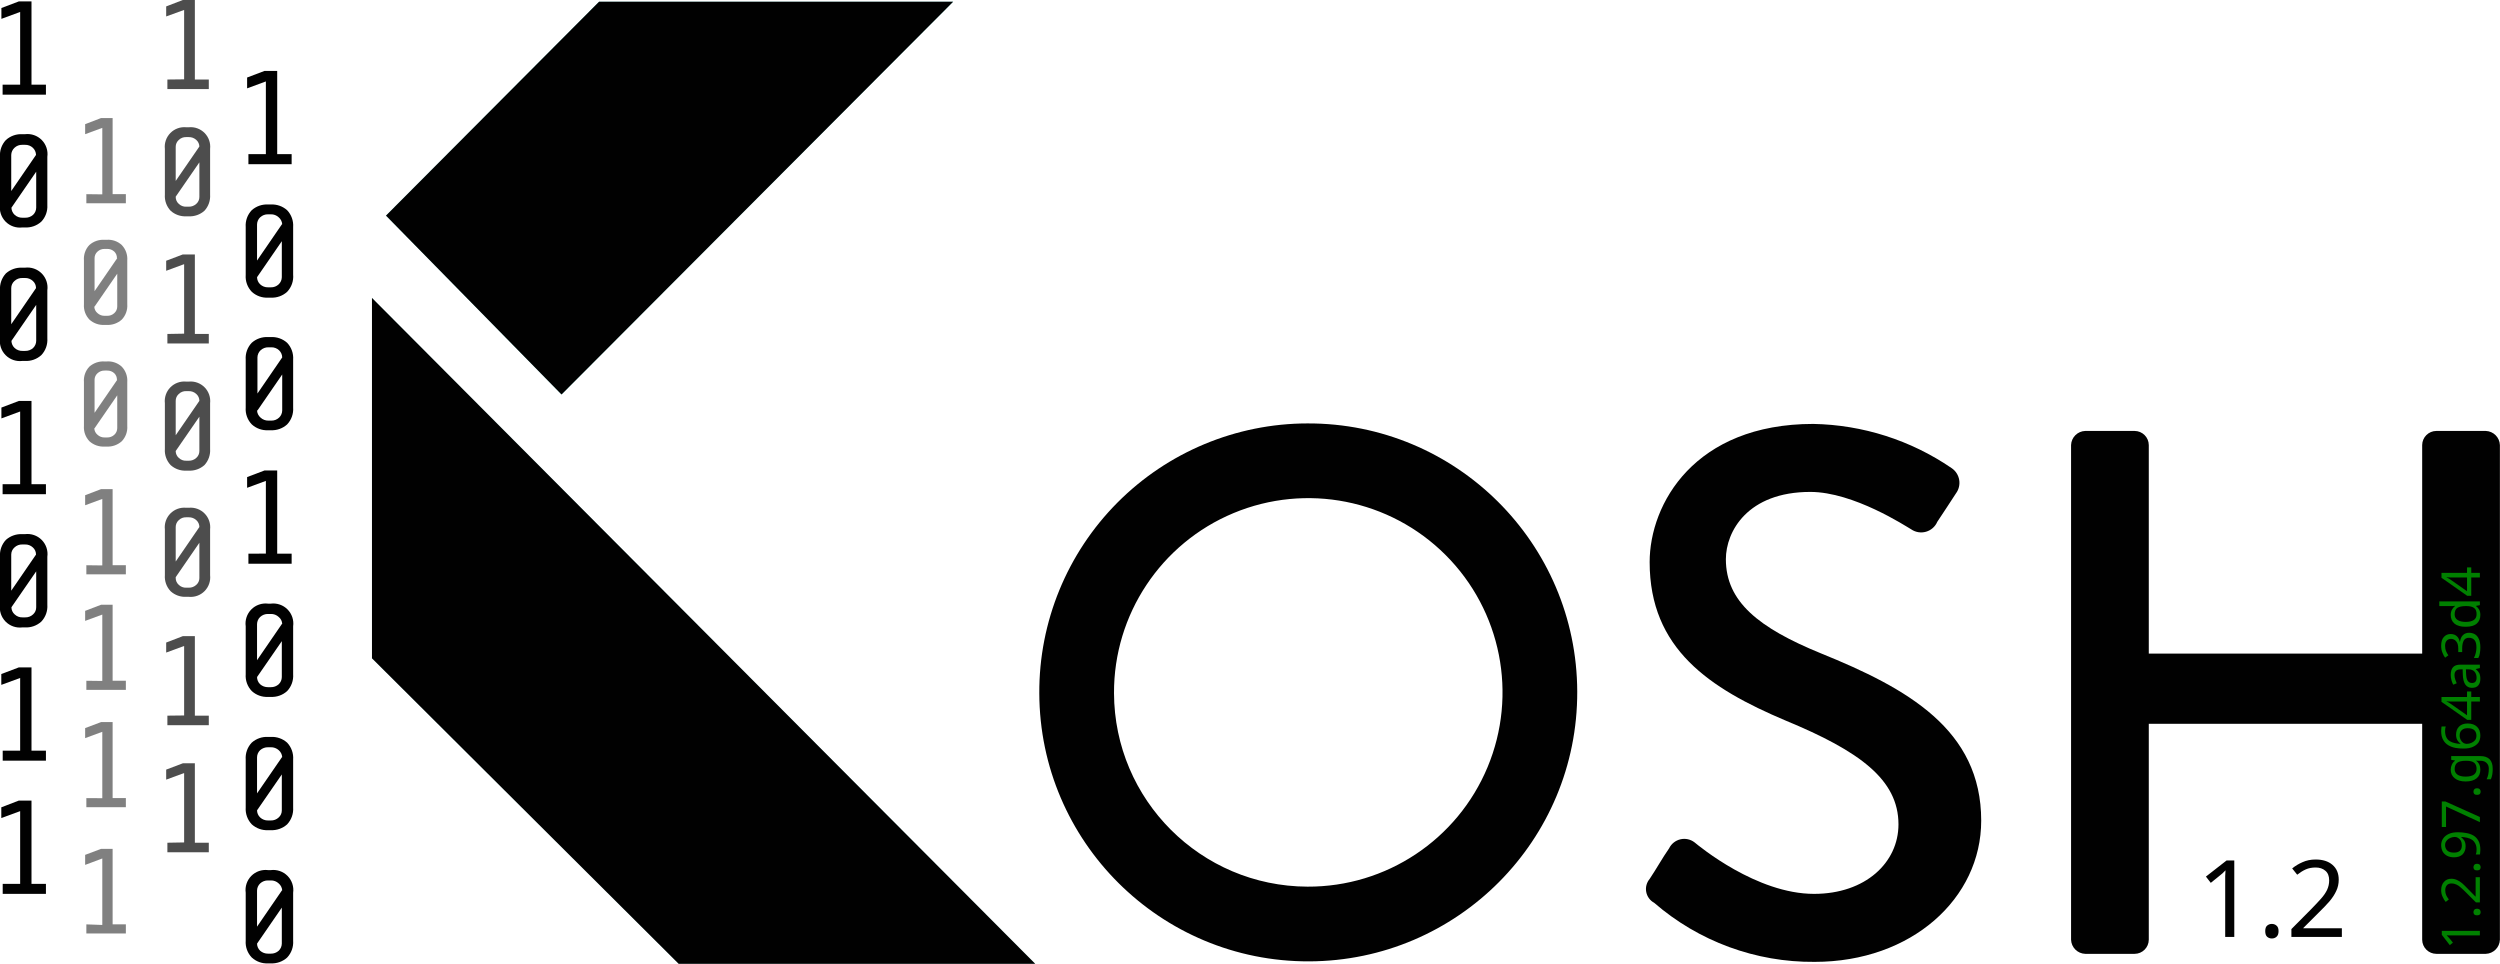
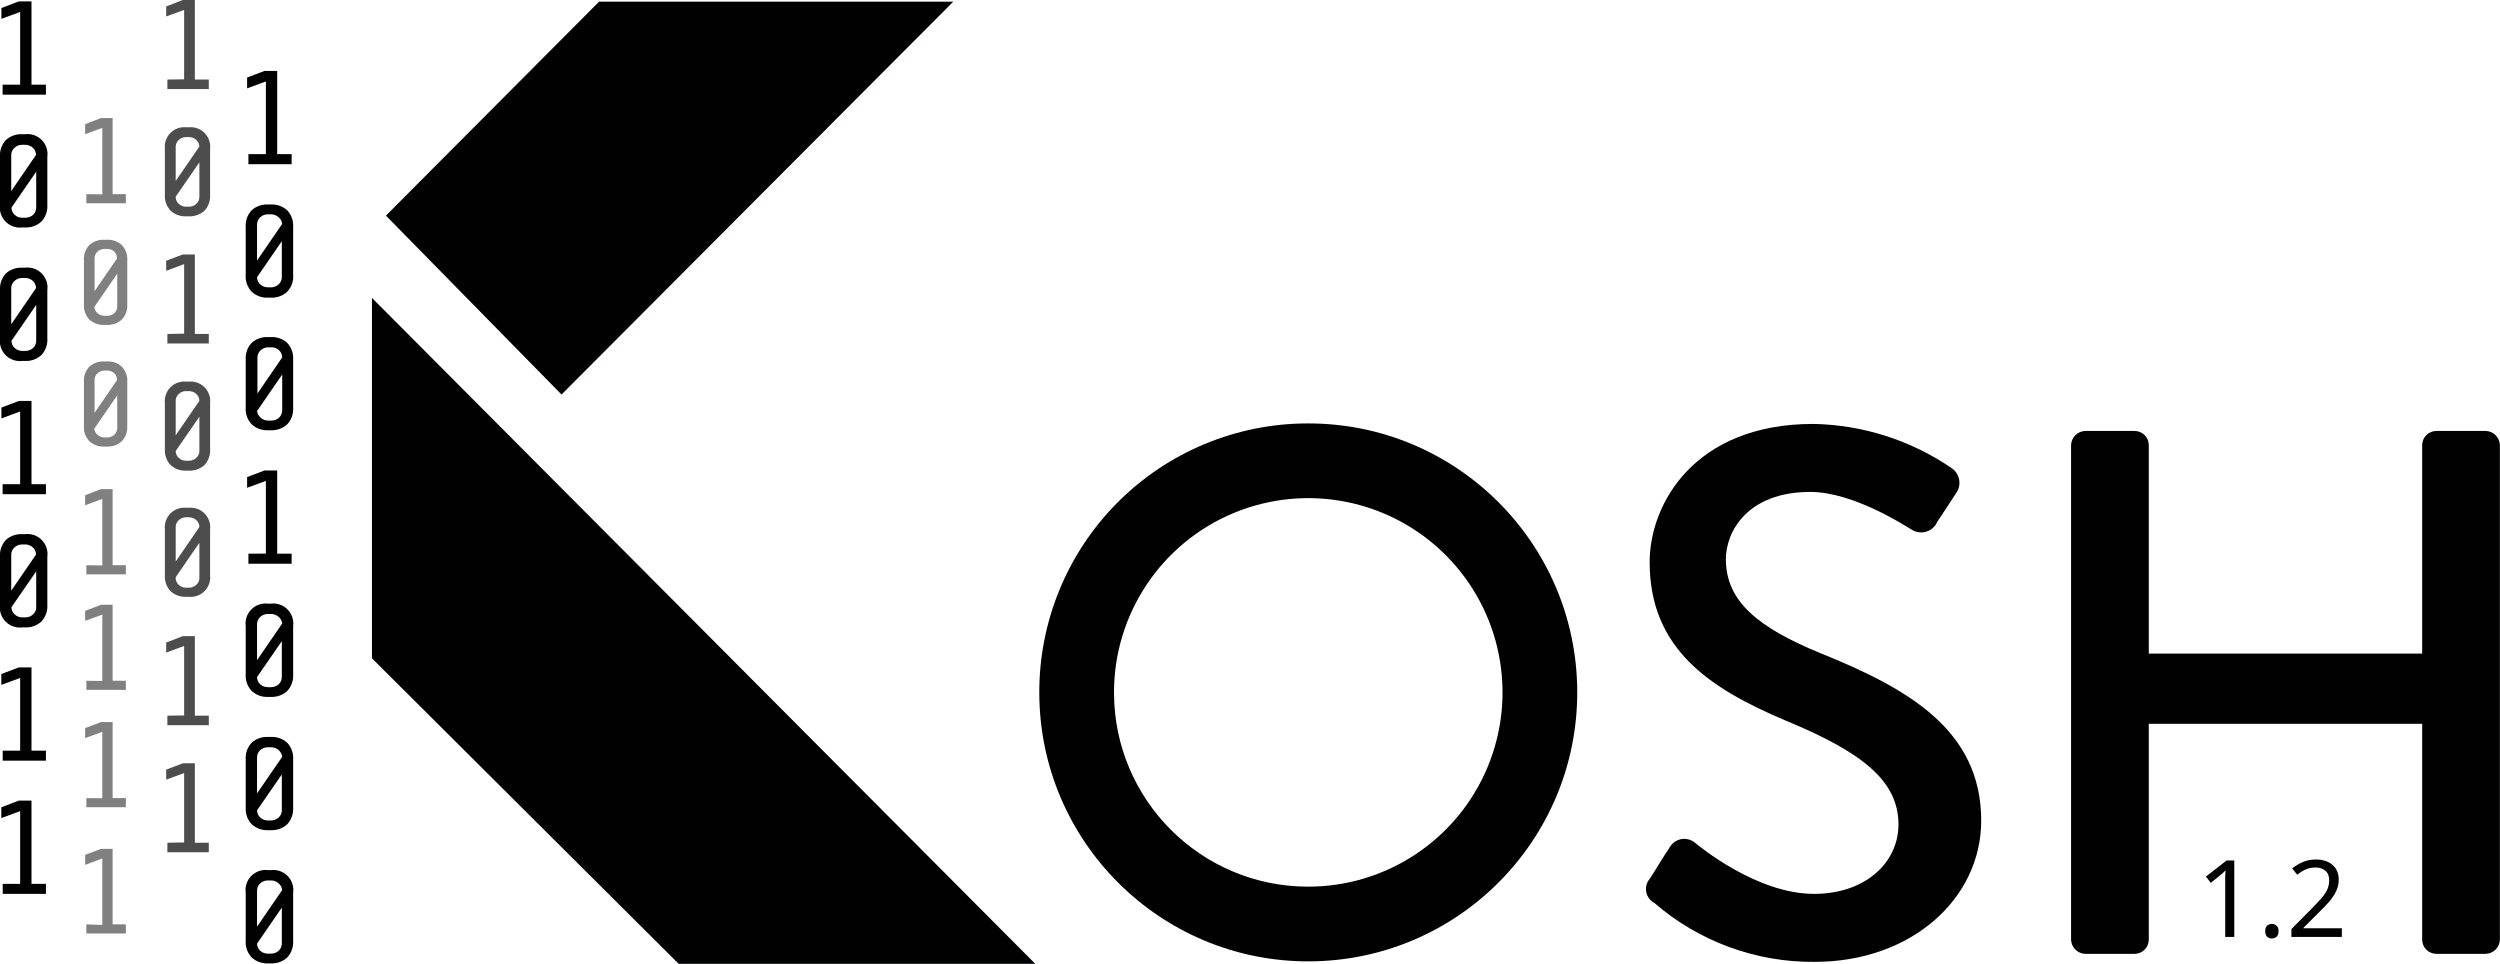
<svg xmlns="http://www.w3.org/2000/svg" viewBox="0 0 249.28 96.1" version="1.1" id="svg5833">
  <defs id="defs5750">
    <style id="style5748">.cls-1{isolation:isolate;}.cls-2,.cls-3,.cls-4,.cls-6{fill:#010101;}.cls-2,.cls-3,.cls-4,.cls-5{mix-blend-mode:multiply;}.cls-3{opacity:0.7;}.cls-4{opacity:0.5;}.cls-5{fill:#afdedc;}</style>
  </defs>
  <path class="cls-2" d="m 0.26,8.44 v 1 h 4.32 v -1 H 3.14 V 0.14 H 1.88 L 0.14,0.8 V 1.88 L 2.01,1.19 v 7.25 z" id="path5752" style="isolation:isolate;mix-blend-mode:multiply;fill:#010101" />
  <path class="cls-2" d="M 4.72,20.45 V 15.64 A 2,2 0 0 0 2.49,13.38 H 2.23 A 2.25,2.25 0 0 0 0.59,13.96 2.21,2.21 0 0 0 0,15.64 v 4.78 a 2,2 0 0 0 2.23,2.26 h 0.26 a 2.24,2.24 0 0 0 1.63,-0.58 2.21,2.21 0 0 0 0.6,-1.65 z m -1.13,-5 -2.47,3.6 v -3.6 a 1,1 0 0 1 0.32,-0.71 1.08,1.08 0 0 1 0.79,-0.3 h 0.26 a 1.09,1.09 0 0 1 0.79,0.3 1,1 0 0 1 0.31,0.68 z m -2.45,5.26 2.47,-3.59 v 3.59 A 1,1 0 0 1 3.3,21.42 1.13,1.13 0 0 1 2.51,21.71 H 2.25 A 1.11,1.11 0 0 1 1.46,21.42 1,1 0 0 1 1.14,20.71 Z" id="path5754" style="isolation:isolate;mix-blend-mode:multiply;fill:#010101" />
  <path class="cls-2" d="M 4.72,33.73 V 28.95 A 2,2 0 0 0 2.49,26.69 H 2.23 A 2.29,2.29 0 0 0 0.59,27.26 2.25,2.25 0 0 0 0,28.95 v 4.78 a 2,2 0 0 0 2.23,2.26 h 0.26 a 2.24,2.24 0 0 0 1.63,-0.58 2.21,2.21 0 0 0 0.6,-1.68 z m -1.13,-5 -2.47,3.6 v -3.6 a 0.94,0.94 0 0 1 0.32,-0.71 1.08,1.08 0 0 1 0.79,-0.3 h 0.26 a 1.09,1.09 0 0 1 0.79,0.3 0.93,0.93 0 0 1 0.31,0.68 z M 1.14,33.99 3.61,30.4 v 3.59 A 1,1 0 0 1 3.3,34.7 1.13,1.13 0 0 1 2.51,34.99 H 2.25 A 1.11,1.11 0 0 1 1.46,34.7 1,1 0 0 1 1.14,33.99 Z" id="path5756" style="isolation:isolate;mix-blend-mode:multiply;fill:#010101" />
  <path class="cls-2" d="m 0.26,48.28 v 1 h 4.32 v -1 H 3.14 v -8.3 H 1.88 l -1.74,0.66 v 1.08 l 1.87,-0.69 v 7.25 z" id="path5758" style="isolation:isolate;mix-blend-mode:multiply;fill:#010101" />
  <path class="cls-2" d="M 4.72,60.3 V 55.52 A 2,2 0 0 0 2.49,53.26 H 2.23 A 2.29,2.29 0 0 0 0.59,53.83 2.23,2.23 0 0 0 0,55.52 v 4.78 a 2,2 0 0 0 2.23,2.26 h 0.26 a 2.24,2.24 0 0 0 1.63,-0.58 2.21,2.21 0 0 0 0.6,-1.68 z m -1.13,-5 -2.47,3.6 v -3.6 a 0.94,0.94 0 0 1 0.32,-0.71 1.08,1.08 0 0 1 0.79,-0.3 h 0.26 a 1.09,1.09 0 0 1 0.79,0.3 0.93,0.93 0 0 1 0.31,0.68 z m -2.45,5.25 2.47,-3.58 v 3.58 A 0.93,0.93 0 0 1 3.3,61.26 1.09,1.09 0 0 1 2.51,61.56 H 2.25 A 1.08,1.08 0 0 1 1.46,61.26 0.94,0.94 0 0 1 1.14,60.55 Z" id="path5760" style="isolation:isolate;mix-blend-mode:multiply;fill:#010101" />
  <path class="cls-2" d="m 0.27,74.85 v 1 h 4.31 v -1 H 3.14 v -8.3 H 1.87 l -1.74,0.66 v 1.08 L 2.01,67.6 v 7.25 z" id="path5762" style="isolation:isolate;mix-blend-mode:multiply;fill:#010101" />
  <path class="cls-2" d="m 0.27,88.13 v 1 h 4.31 v -1 H 3.14 v -8.3 H 1.87 L 0.13,80.5 v 1.07 l 1.88,-0.69 v 7.25 z" id="path5764" style="isolation:isolate;mix-blend-mode:multiply;fill:#010101" />
  <path class="cls-2" d="m 24.77,15.37 v 1 h 4.31 v -1 h -1.44 v -8.3 h -1.26 l -1.74,0.66 v 1.08 l 1.87,-0.69 v 7.25 z" id="path5766" style="isolation:isolate;mix-blend-mode:multiply;fill:#010101" />
  <path class="cls-2" d="M 29.23,27.38 V 22.64 A 2.21,2.21 0 0 0 28.63,20.96 2.26,2.26 0 0 0 27,20.39 h -0.27 a 2.26,2.26 0 0 0 -1.63,0.57 2.21,2.21 0 0 0 -0.6,1.68 v 4.78 a 2.18,2.18 0 0 0 0.61,1.68 2.22,2.22 0 0 0 1.62,0.58 H 27 a 2.26,2.26 0 0 0 1.63,-0.58 2.21,2.21 0 0 0 0.6,-1.72 z m -1.13,-5 -2.47,3.6 v -3.6 a 1,1 0 0 1 0.31,-0.71 1.11,1.11 0 0 1 0.79,-0.3 H 27 a 1.09,1.09 0 0 1 0.79,0.3 1,1 0 0 1 0.35,0.68 z m -2.47,5.26 2.47,-3.59 v 3.59 a 1,1 0 0 1 -0.31,0.71 1.09,1.09 0 0 1 -0.79,0.3 h -0.27 a 1.11,1.11 0 0 1 -0.79,-0.3 1,1 0 0 1 -0.31,-0.71 z" id="path5768" style="isolation:isolate;mix-blend-mode:multiply;fill:#010101" />
  <path class="cls-2" d="M 29.23,40.64 V 35.86 A 2.21,2.21 0 0 0 28.63,34.18 2.26,2.26 0 0 0 27,33.61 h -0.27 a 2.26,2.26 0 0 0 -1.63,0.57 2.21,2.21 0 0 0 -0.6,1.68 v 4.78 a 2.18,2.18 0 0 0 0.61,1.68 2.22,2.22 0 0 0 1.62,0.58 H 27 a 2.26,2.26 0 0 0 1.63,-0.58 2.21,2.21 0 0 0 0.6,-1.68 z m -1.09,-5 -2.47,3.6 v -3.6 a 1,1 0 0 1 0.31,-0.71 1.11,1.11 0 0 1 0.79,-0.3 h 0.27 a 1.09,1.09 0 0 1 0.79,0.3 1,1 0 0 1 0.31,0.71 z m -2.47,5.29 2.47,-3.59 v 3.59 a 1,1 0 0 1 -0.31,0.71 1.09,1.09 0 0 1 -0.79,0.3 h -0.27 a 1.11,1.11 0 0 1 -0.79,-0.3 1,1 0 0 1 -0.35,-0.72 z" id="path5770" style="isolation:isolate;mix-blend-mode:multiply;fill:#010101" />
  <path class="cls-2" d="m 24.77,55.21 v 1 h 4.31 v -1 h -1.44 v -8.3 h -1.26 l -1.74,0.66 v 1.07 l 1.87,-0.69 v 7.25 z" id="path5772" style="isolation:isolate;mix-blend-mode:multiply;fill:#010101" />
  <path class="cls-2" d="M 29.23,67.23 V 62.45 A 2,2 0 0 0 27,60.19 h -0.27 a 2,2 0 0 0 -2.23,2.26 v 4.78 a 2.18,2.18 0 0 0 0.61,1.68 2.22,2.22 0 0 0 1.62,0.58 H 27 a 2.26,2.26 0 0 0 1.63,-0.58 2.21,2.21 0 0 0 0.6,-1.68 z m -1.13,-5 -2.47,3.6 v -3.6 a 1,1 0 0 1 0.31,-0.71 1.11,1.11 0 0 1 0.79,-0.3 H 27 a 1.09,1.09 0 0 1 0.79,0.3 0.93,0.93 0 0 1 0.35,0.68 z m -2.47,5.28 2.47,-3.58 v 3.58 A 1,1 0 0 1 27.79,68.23 1.13,1.13 0 0 1 27,68.52 h -0.27 a 1.15,1.15 0 0 1 -0.79,-0.29 1,1 0 0 1 -0.31,-0.75 z" id="path5774" style="isolation:isolate;mix-blend-mode:multiply;fill:#010101" />
  <path class="cls-2" d="M 29.23,80.52 V 75.74 A 2.22,2.22 0 0 0 28.63,74.05 2.26,2.26 0 0 0 27,73.48 h -0.27 a 2.26,2.26 0 0 0 -1.63,0.57 2.22,2.22 0 0 0 -0.6,1.69 v 4.78 a 2.21,2.21 0 0 0 0.61,1.68 2.26,2.26 0 0 0 1.62,0.58 H 27 a 2.3,2.3 0 0 0 1.63,-0.58 2.24,2.24 0 0 0 0.6,-1.68 z m -1.13,-5 -2.47,3.59 v -3.59 a 1,1 0 0 1 0.31,-0.72 1.15,1.15 0 0 1 0.79,-0.29 H 27 a 1.13,1.13 0 0 1 0.79,0.29 1,1 0 0 1 0.35,0.69 z m -2.47,5.28 2.47,-3.58 v 3.58 a 0.93,0.93 0 0 1 -0.31,0.71 1.09,1.09 0 0 1 -0.79,0.3 h -0.27 a 1.11,1.11 0 0 1 -0.79,-0.3 1,1 0 0 1 -0.31,-0.74 z" id="path5776" style="isolation:isolate;mix-blend-mode:multiply;fill:#010101" />
  <path class="cls-2" d="M 29.23,93.8 V 89.02 A 2,2 0 0 0 27,86.76 h -0.27 a 2,2 0 0 0 -2.23,2.26 v 4.78 a 2.18,2.18 0 0 0 0.61,1.68 2.22,2.22 0 0 0 1.62,0.58 H 27 a 2.26,2.26 0 0 0 1.63,-0.58 2.21,2.21 0 0 0 0.6,-1.68 z m -1.13,-5 -2.47,3.6 v -3.6 a 1,1 0 0 1 0.31,-0.71 1.11,1.11 0 0 1 0.79,-0.3 H 27 a 1.09,1.09 0 0 1 0.79,0.3 1,1 0 0 1 0.35,0.68 z m -2.47,5.29 2.47,-3.59 v 3.59 A 1,1 0 0 1 27.79,94.8 1.13,1.13 0 0 1 27,95.09 H 26.73 A 1.15,1.15 0 0 1 25.94,94.8 1,1 0 0 1 25.63,94.06 Z" id="path5778" style="isolation:isolate;mix-blend-mode:multiply;fill:#010101" />
  <path class="cls-3" d="m 16.69,7.93 v 0.95 h 4.13 V 7.93 H 19.43 V 0 h -1.2 l -1.66,0.64 v 1 l 1.79,-0.65 v 6.92 z" id="path5780" style="opacity:0.7;isolation:isolate;mix-blend-mode:multiply;fill:#010101" />
  <path class="cls-3" d="m 20.95,19.41 v -4.56 a 1.95,1.95 0 0 0 -2.13,-2.16 h -0.25 a 1.95,1.95 0 0 0 -2.13,2.16 v 4.56 a 2.12,2.12 0 0 0 0.58,1.61 2.17,2.17 0 0 0 1.55,0.55 h 0.25 a 2.2,2.2 0 0 0 1.56,-0.55 2.15,2.15 0 0 0 0.57,-1.61 z m -1.07,-4.8 -2.36,3.43 v -3.4 a 0.9,0.9 0 0 1 0.3,-0.68 1,1 0 0 1 0.75,-0.29 h 0.25 a 1.06,1.06 0 0 1 0.76,0.29 0.9,0.9 0 0 1 0.3,0.68 z m -2.36,5 2.36,-3.42 v 3.45 a 0.9,0.9 0 0 1 -0.3,0.68 1.06,1.06 0 0 1 -0.76,0.29 h -0.25 a 1,1 0 0 1 -0.75,-0.29 0.9,0.9 0 0 1 -0.3,-0.68 z" id="path5782" style="opacity:0.7;isolation:isolate;mix-blend-mode:multiply;fill:#010101" />
  <path class="cls-3" d="m 16.69,33.3 v 0.95 h 4.13 V 33.3 h -1.39 v -7.93 h -1.2 L 16.57,26 v 1 l 1.79,-0.66 v 6.93 z" id="path5784" style="opacity:0.7;isolation:isolate;mix-blend-mode:multiply;fill:#010101" />
  <path class="cls-3" d="m 20.95,44.77 v -4.56 a 1.95,1.95 0 0 0 -2.13,-2.16 h -0.25 a 1.95,1.95 0 0 0 -2.13,2.16 v 4.56 a 2.12,2.12 0 0 0 0.58,1.61 2.17,2.17 0 0 0 1.55,0.55 h 0.25 a 2.2,2.2 0 0 0 1.56,-0.55 2.15,2.15 0 0 0 0.57,-1.61 z m -1.07,-4.8 -2.36,3.43 v -3.43 a 0.9,0.9 0 0 1 0.3,-0.68 1,1 0 0 1 0.75,-0.29 h 0.25 a 1.06,1.06 0 0 1 0.76,0.29 0.9,0.9 0 0 1 0.3,0.68 z m -2.36,5 2.36,-3.42 v 3.42 a 0.9,0.9 0 0 1 -0.3,0.68 1.06,1.06 0 0 1 -0.76,0.29 h -0.25 a 1,1 0 0 1 -0.75,-0.29 0.9,0.9 0 0 1 -0.3,-0.64 z" id="path5786" style="opacity:0.7;isolation:isolate;mix-blend-mode:multiply;fill:#010101" />
  <path class="cls-3" d="m 16.69,71.36 v 0.95 h 4.13 v -0.95 h -1.39 v -7.93 h -1.2 l -1.66,0.64 v 1 l 1.79,-0.66 v 6.93 z" id="path5788" style="opacity:0.7;isolation:isolate;mix-blend-mode:multiply;fill:#010101" />
  <path class="cls-3" d="m 20.95,57.35 v -4.56 a 1.95,1.95 0 0 0 -2.13,-2.16 h -0.25 a 1.95,1.95 0 0 0 -2.13,2.16 v 4.56 a 2.1,2.1 0 0 0 0.58,1.61 2.13,2.13 0 0 0 1.55,0.55 h 0.25 a 1.95,1.95 0 0 0 2.13,-2.16 z m -1.07,-4.8 -2.36,3.44 v -3.44 a 0.91,0.91 0 0 1 0.3,-0.68 1,1 0 0 1 0.75,-0.29 h 0.25 a 1.06,1.06 0 0 1 0.76,0.29 0.91,0.91 0 0 1 0.3,0.68 z m -2.36,5 2.36,-3.43 v 3.52 a 0.89,0.89 0 0 1 -0.3,0.67 1.06,1.06 0 0 1 -0.76,0.29 h -0.25 a 1,1 0 0 1 -0.75,-0.29 0.89,0.89 0 0 1 -0.3,-0.67 z" id="path5790" style="opacity:0.7;isolation:isolate;mix-blend-mode:multiply;fill:#010101" />
  <path class="cls-3" d="m 16.69,84.03 v 0.95 h 4.13 v -0.95 h -1.39 v -7.92 h -1.2 l -1.66,0.63 v 1 l 1.79,-0.66 V 84 Z" id="path5792" style="opacity:0.7;isolation:isolate;mix-blend-mode:multiply;fill:#010101" />
  <path class="cls-4" d="m 8.61,19.36 v 0.91 h 3.94 v -0.91 h -1.32 v -7.59 h -1.15 l -1.59,0.61 v 1 l 1.71,-0.63 v 6.63 z" id="path5794" style="opacity:0.5;isolation:isolate;mix-blend-mode:multiply;fill:#010101" />
  <path class="cls-4" d="m 12.69,30.34 v -4.37 a 2,2 0 0 0 -0.55,-1.54 2,2 0 0 0 -1.49,-0.52 h -0.24 a 2.09,2.09 0 0 0 -1.5,0.52 2,2 0 0 0 -0.54,1.54 v 4.37 a 2,2 0 0 0 0.55,1.53 2.07,2.07 0 0 0 1.49,0.53 h 0.24 a 2.09,2.09 0 0 0 1.49,-0.53 2,2 0 0 0 0.55,-1.53 z m -1,-4.6 -2.26,3.29 v -3.29 a 0.87,0.87 0 0 1 0.29,-0.65 1,1 0 0 1 0.72,-0.27 h 0.24 a 1,1 0 0 1 0.72,0.27 0.87,0.87 0 0 1 0.26,0.65 z m -2.26,4.83 2.26,-3.28 v 3.28 a 0.87,0.87 0 0 1 -0.29,0.65 1,1 0 0 1 -0.72,0.27 H 10.44 A 1,1 0 0 1 9.72,31.22 0.87,0.87 0 0 1 9.4,30.57 Z" id="path5796" style="opacity:0.5;isolation:isolate;mix-blend-mode:multiply;fill:#010101" />
  <path class="cls-4" d="m 8.61,67.88 v 0.91 h 3.94 V 67.88 H 11.23 V 60.3 h -1.15 l -1.59,0.61 v 1 l 1.71,-0.63 v 6.62 z" id="path5798" style="opacity:0.5;isolation:isolate;mix-blend-mode:multiply;fill:#010101" />
  <path class="cls-4" d="m 8.61,92.17 v 0.91 h 3.94 v -0.91 h -1.32 v -7.53 h -1.15 l -1.59,0.6 v 1 L 10.2,85.6 v 6.63 z" id="path5800" style="opacity:0.5;isolation:isolate;mix-blend-mode:multiply;fill:#010101" />
  <path class="cls-4" d="m 8.61,56.36 v 0.91 h 3.94 v -0.91 h -1.32 v -7.59 h -1.15 l -1.59,0.61 v 1 l 1.71,-0.63 v 6.63 z" id="path5802" style="opacity:0.5;isolation:isolate;mix-blend-mode:multiply;fill:#010101" />
  <path class="cls-4" d="M 12.69,42.47 V 38.1 a 2,2 0 0 0 -0.55,-1.54 2,2 0 0 0 -1.49,-0.52 h -0.24 a 2.09,2.09 0 0 0 -1.5,0.52 2,2 0 0 0 -0.54,1.54 v 4.37 a 2,2 0 0 0 0.55,1.53 2.07,2.07 0 0 0 1.49,0.53 h 0.24 A 2.09,2.09 0 0 0 12.14,44 2,2 0 0 0 12.69,42.47 Z m -1,-4.6 -2.26,3.29 v -3.29 a 0.87,0.87 0 0 1 0.29,-0.65 1,1 0 0 1 0.72,-0.27 h 0.24 a 1,1 0 0 1 0.72,0.27 0.87,0.87 0 0 1 0.26,0.65 z m -2.26,4.83 2.26,-3.28 v 3.28 a 0.89,0.89 0 0 1 -0.29,0.65 1,1 0 0 1 -0.72,0.27 H 10.44 A 1,1 0 0 1 9.72,43.35 0.89,0.89 0 0 1 9.4,42.7 Z" id="path5804" style="opacity:0.5;isolation:isolate;mix-blend-mode:multiply;fill:#010101" />
  <path class="cls-4" d="m 8.61,79.58 v 0.91 h 3.94 V 79.58 H 11.23 V 72 h -1.15 l -1.59,0.6 v 1 l 1.71,-0.63 v 6.62 z" id="path5806" style="opacity:0.5;isolation:isolate;mix-blend-mode:multiply;fill:#010101" />
  <polygon class="cls-5" points="37.09,29.71 37.09,65.64 67.67,96.1 103.22,96.1 " id="polygon5808" style="isolation:isolate;mix-blend-mode:multiply;fill:#afdedc" />
  <polygon class="cls-5" points="55.99,39.33 95.04,0.17 59.74,0.17 38.49,21.5 " id="polygon5810" style="isolation:isolate;mix-blend-mode:multiply;fill:#afdedc" />
  <polygon class="cls-5" points="55.99,39.33 95.04,0.17 59.74,0.17 38.49,21.5 " id="polygon5812" style="isolation:isolate;mix-blend-mode:multiply;fill:#afdedc" />
  <polygon class="cls-6" points="55.99,39.33 95.04,0.17 59.74,0.17 38.49,21.5 " id="polygon5814" style="isolation:isolate;fill:#010101" />
  <polygon class="cls-6" points="37.09,29.71 37.09,65.64 67.67,96.1 103.22,96.1 " id="polygon5816" style="isolation:isolate;fill:#010101" />
  <path class="cls-6" d="m 130.37,42.22 a 26.82,26.82 0 1 1 -26.74,26.9 26.78,26.78 0 0 1 26.74,-26.9 z m 0,46.19 a 19.37,19.37 0 1 0 -19.29,-19.29 19.36,19.36 0 0 0 19.29,19.29 z" id="path5818" style="isolation:isolate;fill:#010101" />
  <path class="cls-6" d="m 164.49,87.64 c 0.67,-1 1.27,-2.09 1.94,-3.05 a 1.68,1.68 0 0 1 2.53,-0.6 c 0.45,0.37 6.19,5.14 11.92,5.14 5.14,0 8.42,-3.13 8.42,-6.93 0,-4.47 -3.88,-7.3 -11.25,-10.35 -7.6,-3.21 -13.56,-7.15 -13.56,-15.8 0,-5.81 4.47,-13.78 16.32,-13.78 a 25.25,25.25 0 0 1 13.78,4.4 1.77,1.77 0 0 1 0.44,2.53 c -0.59,0.9 -1.26,1.94 -1.86,2.83 a 1.75,1.75 0 0 1 -2.6,0.75 c -0.53,-0.3 -5.74,-3.73 -10.06,-3.73 -6.26,0 -8.42,3.95 -8.42,6.71 0,4.24 3.28,6.85 9.46,9.38 8.64,3.5 16,7.6 16,16.69 0,7.75 -6.93,14.08 -16.61,14.08 a 24.11,24.11 0 0 1 -16,-5.89 1.56,1.56 0 0 1 -0.45,-2.38 z" id="path5820" style="isolation:isolate;fill:#010101" />
  <path class="cls-6" d="m 206.51,44.38 a 1.46,1.46 0 0 1 1.42,-1.41 h 4.91 a 1.42,1.42 0 0 1 1.42,1.41 v 20.79 h 27.26 V 44.38 a 1.42,1.42 0 0 1 1.42,-1.41 h 4.92 a 1.46,1.46 0 0 1 1.41,1.41 V 93.7 a 1.46,1.46 0 0 1 -1.41,1.41 h -4.92 A 1.42,1.42 0 0 1 241.52,93.7 V 72.17 H 214.26 V 93.7 a 1.42,1.42 0 0 1 -1.42,1.41 h -4.91 a 1.46,1.46 0 0 1 -1.42,-1.41 z" id="path5822" style="isolation:isolate;fill:#010101" />
  <text xml:space="preserve" style="font-style:normal;font-weight:normal;font-size:40px;line-height:1.25;font-family:sans-serif;letter-spacing:0px;word-spacing:0px;fill:#010101;fill-opacity:1;stroke:none;" x="219.004" y="93.422" id="text4318">
    <tspan id="tspan4316" x="219.004" y="93.422" style="font-style:normal;font-variant:normal;font-weight:normal;font-stretch:normal;font-size:10.667px;font-family:sans-serif;-inkscape-font-specification:'sans-serif, Normal';font-variant-ligatures:normal;font-variant-caps:normal;font-variant-numeric:normal;font-feature-settings:normal;text-align:start;writing-mode:lr-tb;text-anchor:start;fill:#010101;fill-opacity:1;">1.2</tspan>
  </text>
  <text xml:space="preserve" style="font-style:normal;font-weight:normal;font-size:40px;line-height:1.25;font-family:sans-serif;letter-spacing:0px;word-spacing:0px;fill:#000000;fill-opacity:1;stroke:none" x="-94.71" y="247.271" id="text4402" transform="rotate(-90)">
-     <tspan id="tspan4400" x="-94.71" y="247.271" style="font-style:normal;font-variant:normal;font-weight:normal;font-stretch:normal;font-size:5.333px;font-family:sans-serif;-inkscape-font-specification:'sans-serif, Normal';font-variant-ligatures:normal;font-variant-caps:normal;font-variant-numeric:normal;font-feature-settings:normal;text-align:start;writing-mode:lr-tb;text-anchor:start;fill:#008000">1.2.97.g64a3d4</tspan>
+     <tspan id="tspan4400" x="-94.71" y="247.271" style="font-style:normal;font-variant:normal;font-weight:normal;font-stretch:normal;font-size:5.333px;font-family:sans-serif;-inkscape-font-specification:'sans-serif, Normal';font-variant-ligatures:normal;font-variant-caps:normal;font-variant-numeric:normal;font-feature-settings:normal;text-align:start;writing-mode:lr-tb;text-anchor:start;fill:#008000" />
  </text>
</svg>
